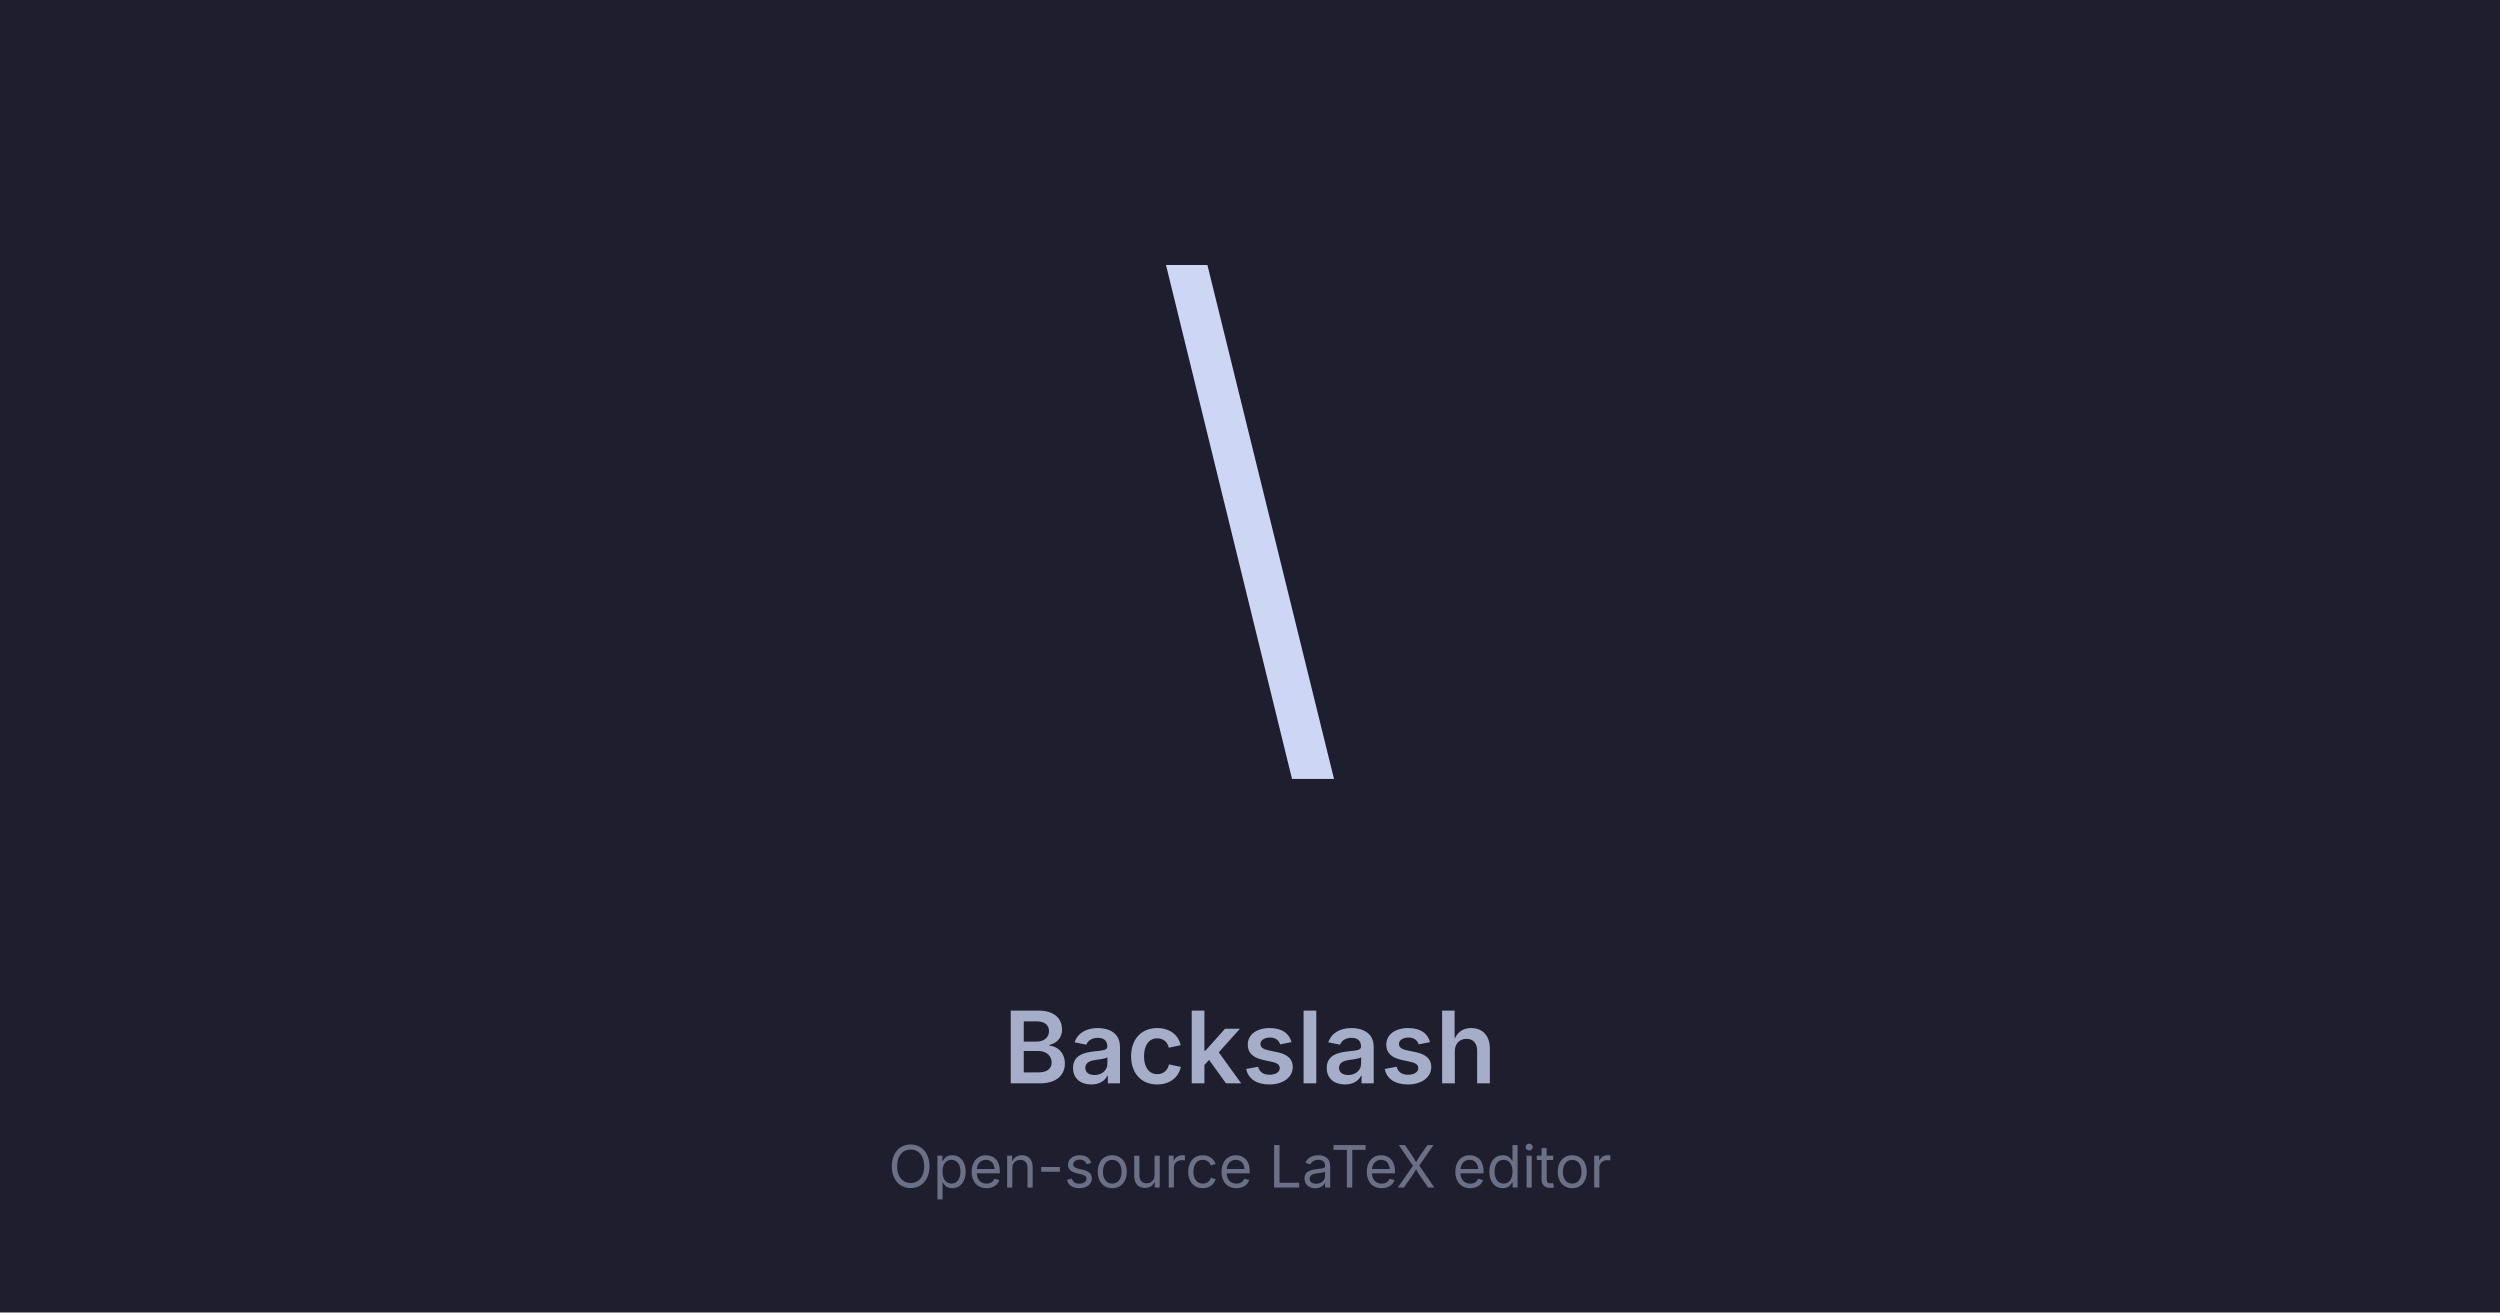
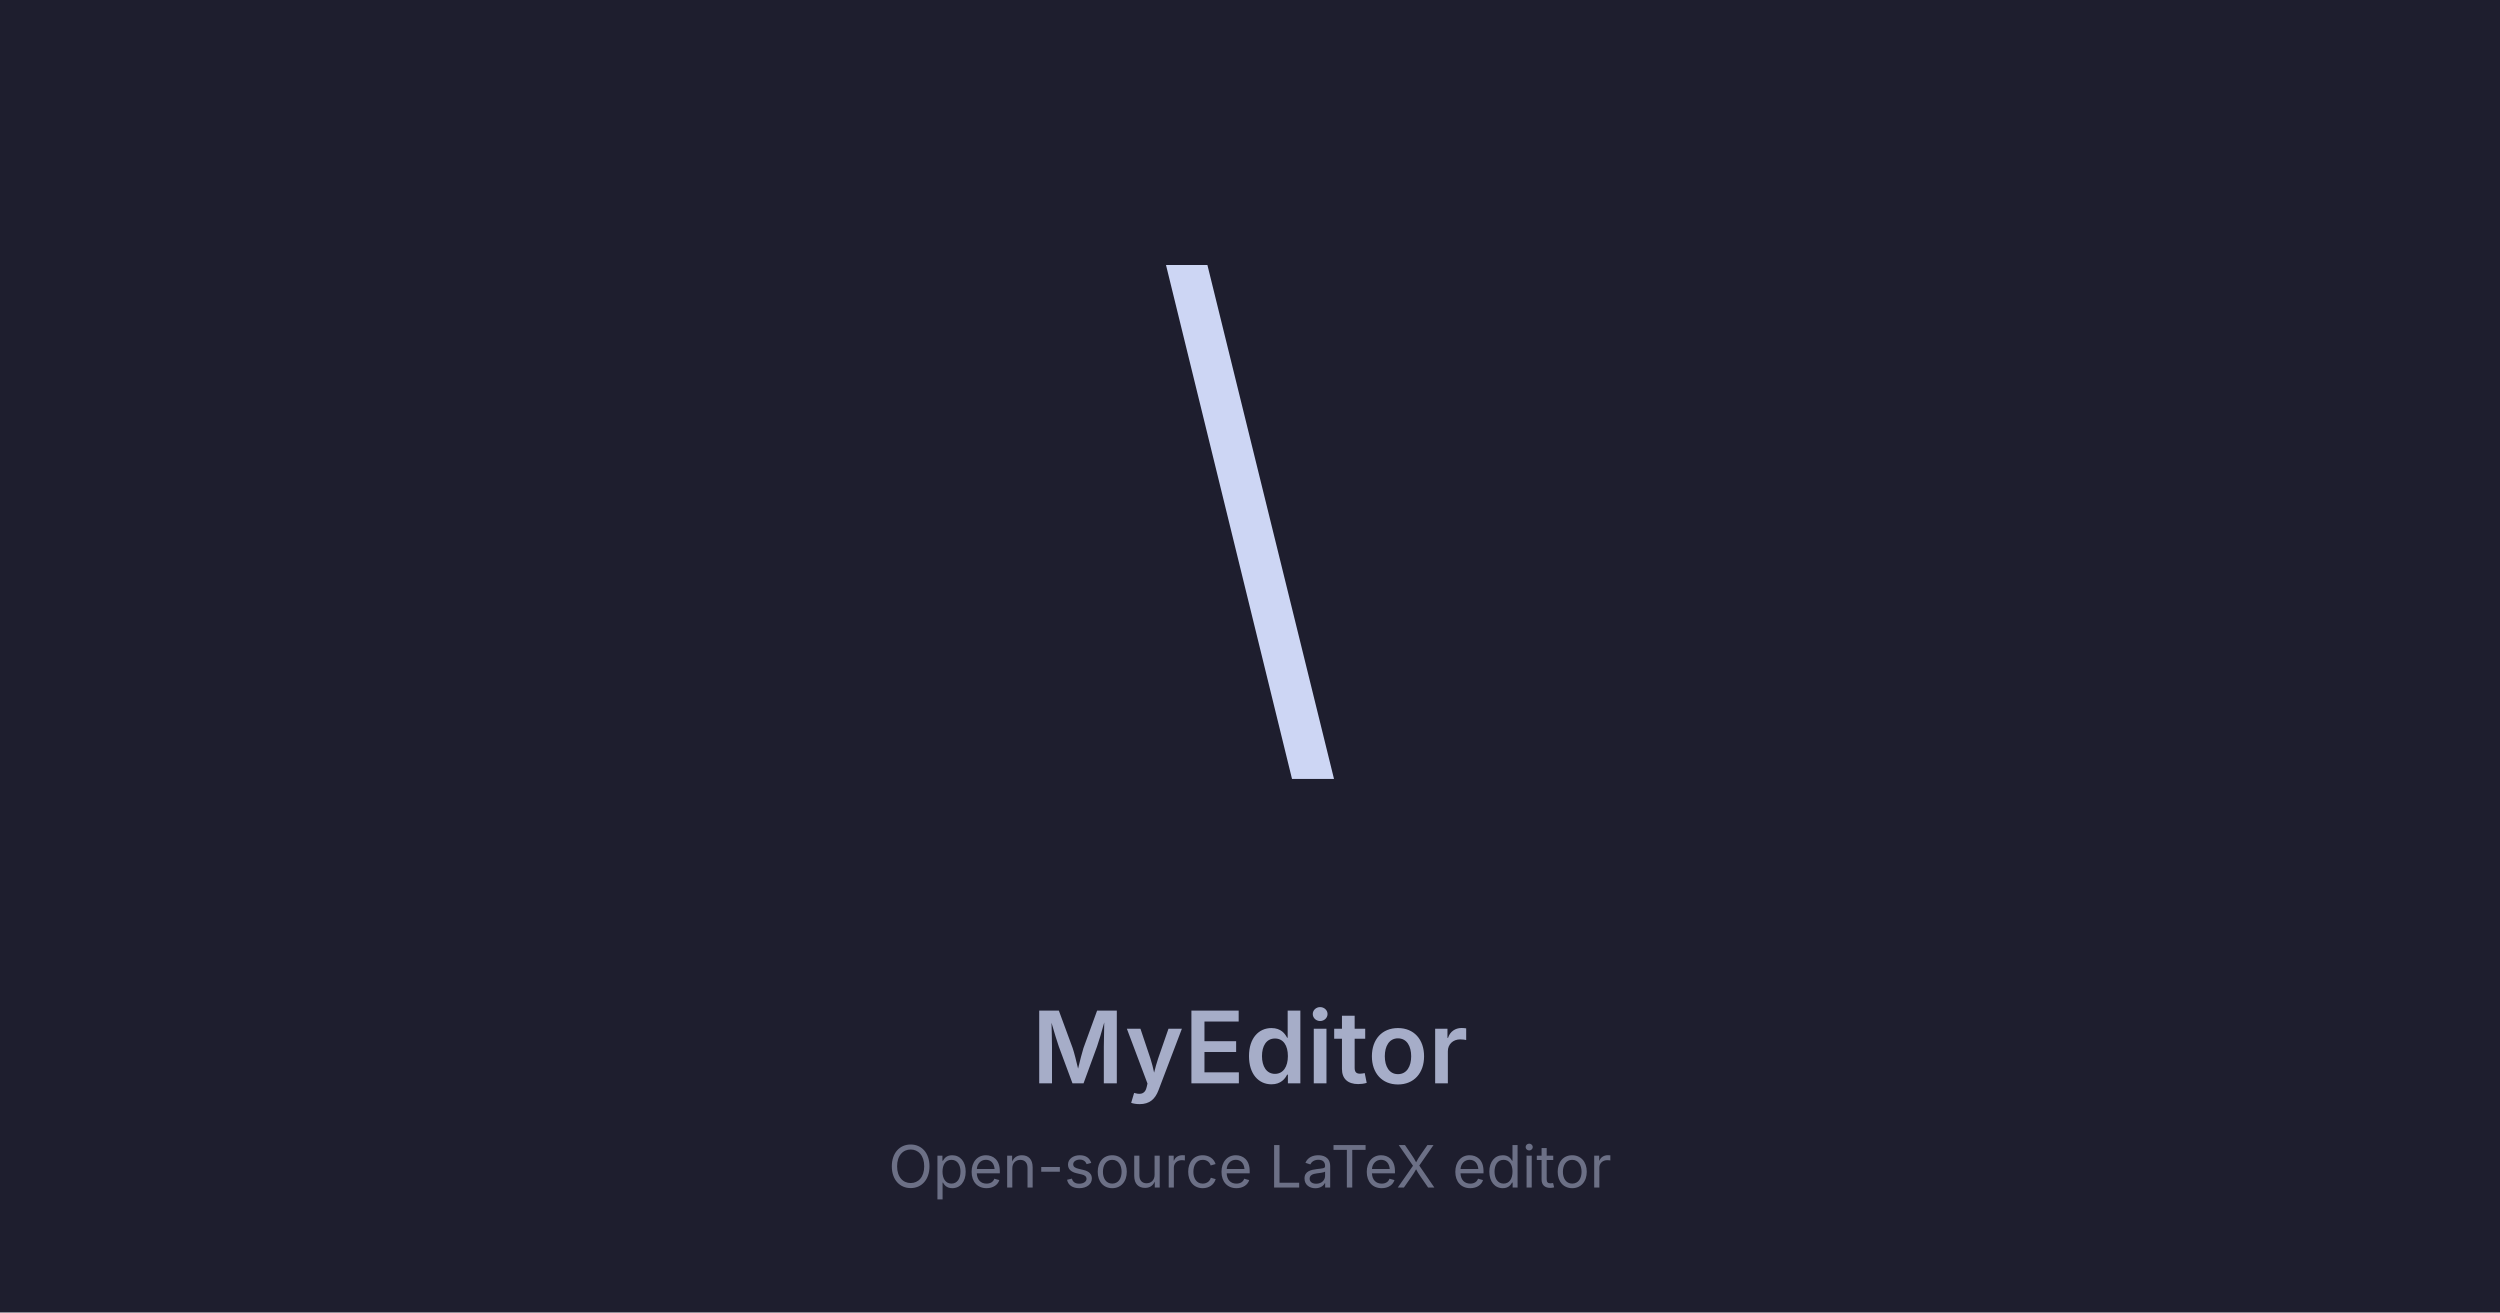
<svg xmlns="http://www.w3.org/2000/svg" width="1200" height="630" viewBox="0 0 1200 630">
  <rect width="1200" height="630" fill="#1e1e2e" />
  <text x="600" y="340" text-anchor="middle" font-family="'Georgia', serif" font-size="280" font-weight="700" fill="#cdd6f4">\</text>
-   <text x="600" y="520" text-anchor="middle" font-family="system-ui, -apple-system, sans-serif" font-size="48" font-weight="600" fill="#a6adc8">Backslash</text>
+   <text x="600" y="520" text-anchor="middle" font-family="system-ui, -apple-system, sans-serif" font-size="48" font-weight="600" fill="#a6adc8">MyEditor</text>
  <text x="600" y="570" text-anchor="middle" font-family="system-ui, -apple-system, sans-serif" font-size="28" fill="#6c7086">Open-source LaTeX editor</text>
</svg>
